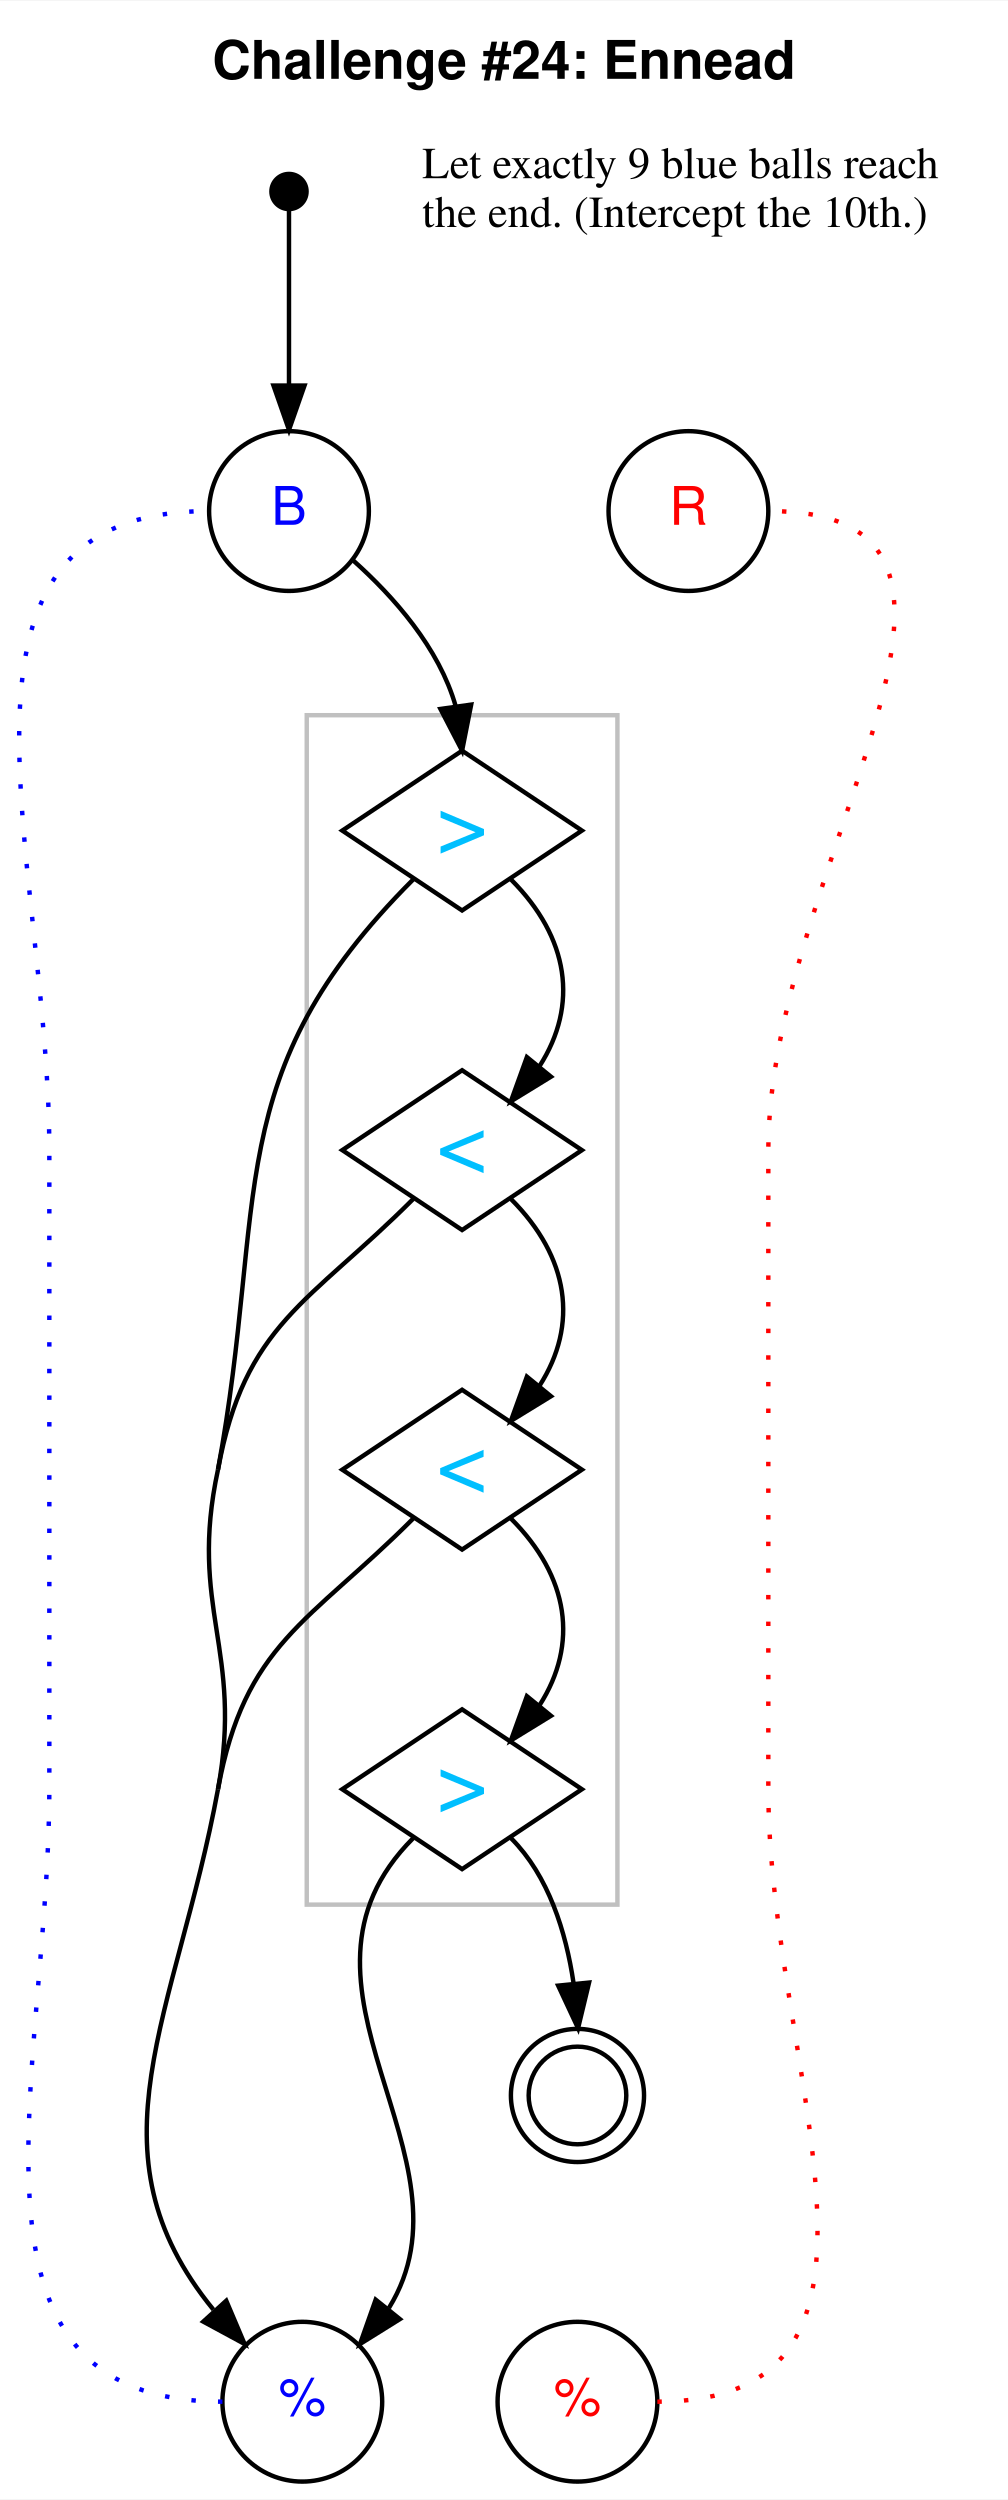
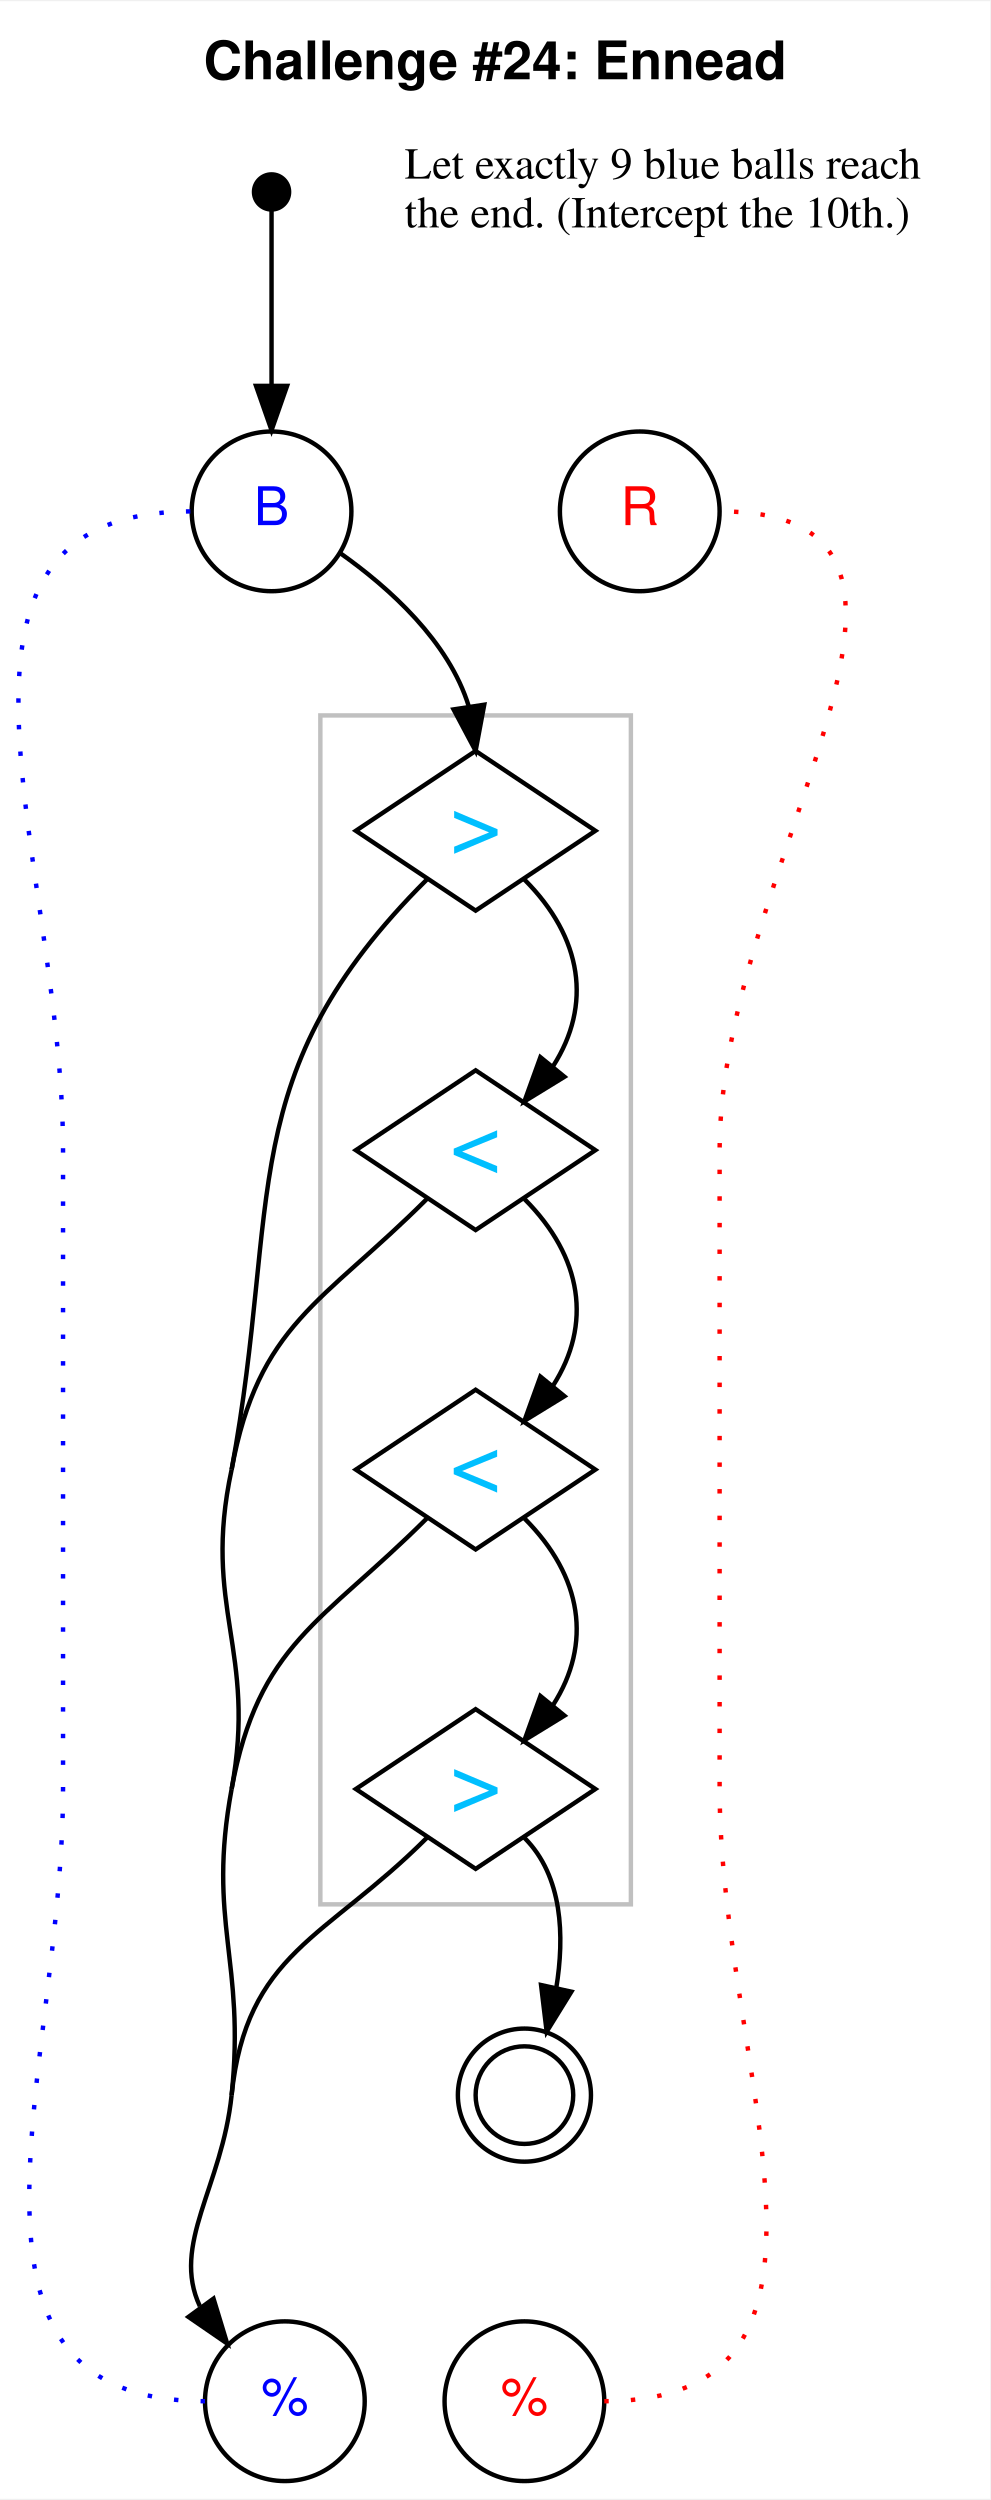
- <svg xmlns="http://www.w3.org/2000/svg" width="227pt" height="563pt" viewBox="0.00 0.00 227.12 563.00">
+ <svg xmlns="http://www.w3.org/2000/svg" width="223pt" height="563pt" viewBox="0.00 0.00 223.21 563.00">
  <g id="graph0" class="graph" transform="scale(1 1) rotate(0) translate(4 559)">
-     <polygon fill="#ffffff" stroke="transparent" points="-4,4 -4,-559 223.115,-559 223.115,4 -4,4" />
-     <text text-anchor="middle" x="109.558" y="-541.4" font-family="Helvetica,sans-Serif" font-weight="bold" font-size="12.00" fill="#000000">Challenge #24: Ennead</text>
+     <polygon fill="#ffffff" stroke="transparent" points="-4,4 -4,-559 219.209,-559 219.209,4 -4,4" />
+     <text text-anchor="middle" x="107.605" y="-541.4" font-family="Helvetica,sans-Serif" font-weight="bold" font-size="12.00" fill="#000000">Challenge #24: Ennead</text>
    <g id="clust3" class="cluster">
-       <polygon fill="none" stroke="#c0c0c0" points="65.115,-130 65.115,-398 135.115,-398 135.115,-130 65.115,-130" />
+       <polygon fill="none" stroke="#c0c0c0" points="68.21,-130 68.21,-398 138.209,-398 138.209,-130 68.21,-130" />
    </g>
    <g id="node1" class="node">
-       <ellipse fill="#000000" stroke="#000000" cx="61.115" cy="-516" rx="3.96" ry="3.96" />
+       <ellipse fill="#000000" stroke="#000000" cx="57.209" cy="-516" rx="3.96" ry="3.96" />
    </g>
    <g id="node2" class="node">
-       <ellipse fill="none" stroke="#000000" cx="61.115" cy="-444" rx="18" ry="18" />
-       <text text-anchor="middle" x="61.115" y="-440.9" font-family="Helvetica,sans-Serif" font-size="12.00" fill="#0000ff">B</text>
+       <ellipse fill="none" stroke="#000000" cx="57.209" cy="-444" rx="18" ry="18" />
+       <text text-anchor="middle" x="57.209" y="-440.9" font-family="Helvetica,sans-Serif" font-size="12.00" fill="#0000ff">B</text>
    </g>
    <g id="edge1" class="edge">
-       <path fill="none" stroke="#000000" d="M61.115,-511.712C61.115,-504.062 61.115,-487.472 61.115,-472.629" />
-       <polygon fill="#000000" stroke="#000000" points="64.616,-472.282 61.115,-462.282 57.616,-472.282 64.616,-472.282" />
+       <path fill="none" stroke="#000000" d="M57.209,-511.712C57.209,-504.062 57.209,-487.472 57.209,-472.629" />
+       <polygon fill="#000000" stroke="#000000" points="60.71,-472.282 57.209,-462.282 53.71,-472.282 60.71,-472.282" />
    </g>
    <g id="node7" class="node">
-       <polygon fill="none" stroke="#000000" points="100.115,-390 73.115,-372 100.115,-354 127.115,-372 100.115,-390" />
-       <text text-anchor="middle" x="100.115" y="-367" font-family="Helvetica,sans-Serif" font-size="20.00" fill="#00bfff">&gt;</text>
+       <polygon fill="none" stroke="#000000" points="103.21,-390 76.21,-372 103.21,-354 130.209,-372 103.21,-390" />
+       <text text-anchor="middle" x="103.21" y="-367" font-family="Helvetica,sans-Serif" font-size="20.00" fill="#00bfff">&gt;</text>
    </g>
    <g id="edge2" class="edge">
-       <path fill="none" stroke="#000000" d="M75.638,-432.815C84.56,-424.84 94.973,-413.208 98.7,-399.931" />
-       <polygon fill="#000000" stroke="#000000" points="102.169,-400.394 100.115,-390 95.239,-399.406 102.169,-400.394" />
+       <path fill="none" stroke="#000000" d="M72.783,-434.513C83.73,-426.76 97.192,-414.701 101.676,-400.013" />
+       <polygon fill="#000000" stroke="#000000" points="105.155,-400.415 103.21,-390 98.236,-399.355 105.155,-400.415" />
    </g>
    <g id="node3" class="node">
-       <ellipse fill="none" stroke="#000000" cx="64.115" cy="-18" rx="18" ry="18" />
-       <text text-anchor="middle" x="64.115" y="-14.9" font-family="Helvetica,sans-Serif" font-size="12.00" fill="#0000ff">%</text>
+       <ellipse fill="none" stroke="#000000" cx="60.209" cy="-18" rx="18" ry="18" />
+       <text text-anchor="middle" x="60.209" y="-14.9" font-family="Helvetica,sans-Serif" font-size="12.00" fill="#0000ff">%</text>
    </g>
    <g id="edge12" class="edge">
-       <path fill="none" stroke="#0000ff" stroke-dasharray="1,5" d="M46.115,-18C-17.62,-18 7.115,-92.264 7.115,-156 7.115,-300 7.115,-300 7.115,-300 7.115,-365.97 -22.854,-444 43.115,-444" />
+       <path fill="none" stroke="#0000ff" stroke-dasharray="1,5" d="M42.209,-18C-20.751,-18 10.21,-93.039 10.21,-156 10.21,-300 10.21,-300 10.21,-300 10.21,-365.285 -26.075,-444 39.209,-444" />
    </g>
    <g id="node5" class="node">
-       <ellipse fill="none" stroke="#000000" cx="126.115" cy="-18" rx="18" ry="18" />
-       <text text-anchor="middle" x="126.115" y="-14.9" font-family="Helvetica,sans-Serif" font-size="12.00" fill="#ff0000">%</text>
+       <ellipse fill="none" stroke="#000000" cx="114.21" cy="-18" rx="18" ry="18" />
+       <text text-anchor="middle" x="114.21" y="-14.9" font-family="Helvetica,sans-Serif" font-size="12.00" fill="#ff0000">%</text>
    </g>
    <g id="node4" class="node">
-       <ellipse fill="none" stroke="#000000" cx="151.115" cy="-444" rx="18" ry="18" />
-       <text text-anchor="middle" x="151.115" y="-440.9" font-family="Helvetica,sans-Serif" font-size="12.00" fill="#ff0000">R</text>
+       <ellipse fill="none" stroke="#000000" cx="140.209" cy="-444" rx="18" ry="18" />
+       <text text-anchor="middle" x="140.209" y="-440.9" font-family="Helvetica,sans-Serif" font-size="12.00" fill="#ff0000">R</text>
    </g>
    <g id="edge13" class="edge">
-       <path fill="none" stroke="#ff0000" stroke-dasharray="1,5" d="M144.115,-18C206.447,-18 169.115,-93.668 169.115,-156 169.115,-300 169.115,-300 169.115,-300 169.115,-364 233.115,-444 169.115,-444" />
+       <path fill="none" stroke="#ff0000" stroke-dasharray="1,5" d="M132.209,-18C194.622,-18 158.209,-93.588 158.209,-156 158.209,-300 158.209,-300 158.209,-300 158.209,-364 222.209,-444 158.209,-444" />
    </g>
    <g id="node6" class="node">
-       <text text-anchor="start" x="91.115" y="-519" font-family="Times" font-size="10.00" fill="#000000">Let exactly 9 blue balls reach</text>
-       <text text-anchor="start" x="91.115" y="-508" font-family="Times" font-size="10.00" fill="#000000">the end. (Intercept the 10th.)</text>
+       <text text-anchor="start" x="87.21" y="-519" font-family="Times" font-size="10.00" fill="#000000">Let exactly 9 blue balls reach</text>
+       <text text-anchor="start" x="87.21" y="-508" font-family="Times" font-size="10.00" fill="#000000">the end. (Intercept the 10th.)</text>
    </g>
    <g id="edge7" class="edge">
-       <path fill="none" stroke="#000000" d="M89.115,-361C45.09,-316.974 56.411,-289.229 45.115,-228" />
-       <path fill="none" stroke="#000000" d="M45.115,-228C38.382,-196.716 50.921,-187.469 45.115,-156" />
-       <path fill="none" stroke="#000000" d="M45.115,-156C35.696,-104.936 14.815,-74.547 44.086,-38.734" />
-       <polygon fill="#000000" stroke="#000000" points="46.98,-40.754 51.115,-31 41.799,-36.046 46.98,-40.754" />
+       <path fill="none" stroke="#000000" d="M48.209,-87C46.059,-66.303 34.505,-53.376 41.054,-39.41" />
+       <polygon fill="#000000" stroke="#000000" points="44.127,-41.137 47.209,-31 38.479,-37.002 44.127,-41.137" />
+       <path fill="none" stroke="#000000" d="M92.21,-361C48.184,-316.974 59.505,-289.229 48.209,-228" />
+       <path fill="none" stroke="#000000" d="M48.209,-228C41.476,-196.716 54.015,-187.469 48.209,-156" />
+       <path fill="none" stroke="#000000" d="M48.209,-156C42.646,-125.842 51.379,-117.502 48.209,-87" />
    </g>
    <g id="node8" class="node">
-       <polygon fill="none" stroke="#000000" points="100.115,-318 73.115,-300 100.115,-282 127.115,-300 100.115,-318" />
-       <text text-anchor="middle" x="100.115" y="-295" font-family="Helvetica,sans-Serif" font-size="20.00" fill="#00bfff">&lt;</text>
+       <polygon fill="none" stroke="#000000" points="103.21,-318 76.21,-300 103.21,-282 130.209,-300 103.21,-318" />
+       <text text-anchor="middle" x="103.21" y="-295" font-family="Helvetica,sans-Serif" font-size="20.00" fill="#00bfff">&lt;</text>
    </g>
    <g id="edge3" class="edge">
-       <path fill="none" stroke="#000000" d="M111.115,-361C124.251,-347.865 126.406,-332.731 117.581,-318.94" />
-       <polygon fill="#000000" stroke="#000000" points="120.144,-316.544 111.115,-311 114.716,-320.964 120.144,-316.544" />
+       <path fill="none" stroke="#000000" d="M114.21,-361C127.345,-347.865 129.5,-332.731 120.675,-318.94" />
+       <polygon fill="#000000" stroke="#000000" points="123.238,-316.544 114.21,-311 117.81,-320.964 123.238,-316.544" />
    </g>
    <g id="edge8" class="edge">
-       <path fill="none" stroke="#000000" d="M89.115,-289C65.478,-265.363 51.18,-260.873 45.115,-228" />
+       <path fill="none" stroke="#000000" d="M92.21,-289C68.572,-265.363 54.274,-260.873 48.209,-228" />
    </g>
    <g id="node9" class="node">
-       <polygon fill="none" stroke="#000000" points="100.115,-246 73.115,-228 100.115,-210 127.115,-228 100.115,-246" />
-       <text text-anchor="middle" x="100.115" y="-223" font-family="Helvetica,sans-Serif" font-size="20.00" fill="#00bfff">&lt;</text>
+       <polygon fill="none" stroke="#000000" points="103.21,-246 76.21,-228 103.21,-210 130.209,-228 103.21,-246" />
+       <text text-anchor="middle" x="103.21" y="-223" font-family="Helvetica,sans-Serif" font-size="20.00" fill="#00bfff">&lt;</text>
    </g>
    <g id="edge4" class="edge">
-       <path fill="none" stroke="#000000" d="M111.115,-289C124.251,-275.865 126.406,-260.731 117.581,-246.94" />
-       <polygon fill="#000000" stroke="#000000" points="120.144,-244.544 111.115,-239 114.716,-248.964 120.144,-244.544" />
+       <path fill="none" stroke="#000000" d="M114.21,-289C127.345,-275.865 129.5,-260.731 120.675,-246.94" />
+       <polygon fill="#000000" stroke="#000000" points="123.238,-244.544 114.21,-239 117.81,-248.964 123.238,-244.544" />
    </g>
    <g id="edge9" class="edge">
-       <path fill="none" stroke="#000000" d="M89.115,-217C65.478,-193.363 51.18,-188.873 45.115,-156" />
+       <path fill="none" stroke="#000000" d="M92.21,-217C68.572,-193.363 54.274,-188.873 48.209,-156" />
    </g>
    <g id="node10" class="node">
-       <polygon fill="none" stroke="#000000" points="100.115,-174 73.115,-156 100.115,-138 127.115,-156 100.115,-174" />
-       <text text-anchor="middle" x="100.115" y="-151" font-family="Helvetica,sans-Serif" font-size="20.00" fill="#00bfff">&gt;</text>
+       <polygon fill="none" stroke="#000000" points="103.21,-174 76.21,-156 103.21,-138 130.209,-156 103.21,-174" />
+       <text text-anchor="middle" x="103.21" y="-151" font-family="Helvetica,sans-Serif" font-size="20.00" fill="#00bfff">&gt;</text>
    </g>
    <g id="edge5" class="edge">
-       <path fill="none" stroke="#000000" d="M111.115,-217C124.251,-203.864 126.406,-188.731 117.581,-174.94" />
-       <polygon fill="#000000" stroke="#000000" points="120.144,-172.544 111.115,-167 114.716,-176.964 120.144,-172.544" />
+       <path fill="none" stroke="#000000" d="M114.21,-217C127.345,-203.864 129.5,-188.731 120.675,-174.94" />
+       <polygon fill="#000000" stroke="#000000" points="123.238,-172.544 114.21,-167 117.81,-176.964 123.238,-172.544" />
+     </g>
+     <g id="edge10" class="edge">
+       <path fill="none" stroke="#000000" d="M92.21,-145C69.33,-122.121 51.553,-119.183 48.209,-87" />
+     </g>
+     <g id="node11" class="node">
+       <ellipse fill="none" stroke="#000000" cx="114.21" cy="-87" rx="11" ry="11" />
+       <ellipse fill="none" stroke="#000000" cx="114.21" cy="-87" rx="15" ry="15" />
    </g>
    <g id="edge6" class="edge">
-       <path fill="none" stroke="#000000" d="M89.115,-145C55.765,-111.649 104.756,-73.219 83.628,-39.114" />
-       <polygon fill="#000000" stroke="#000000" points="86.104,-36.608 77.115,-31 80.645,-40.99 86.104,-36.608" />
-     </g>
-     <g id="node11" class="node">
-       <ellipse fill="none" stroke="#000000" cx="126.115" cy="-87" rx="11" ry="11" />
-       <ellipse fill="none" stroke="#000000" cx="126.115" cy="-87" rx="15" ry="15" />
-     </g>
-     <g id="edge10" class="edge">
-       <path fill="none" stroke="#000000" d="M111.115,-145C119.643,-136.473 123.523,-123.772 125.216,-112.428" />
-       <polygon fill="#000000" stroke="#000000" points="128.731,-112.447 126.249,-102.147 121.766,-111.747 128.731,-112.447" />
+       <path fill="none" stroke="#000000" d="M114.21,-145C122.856,-136.354 123.299,-122.861 121.377,-111.064" />
+       <polygon fill="#000000" stroke="#000000" points="124.795,-110.31 119.225,-101.298 117.959,-111.817 124.795,-110.31" />
    </g>
  </g>
</svg>
